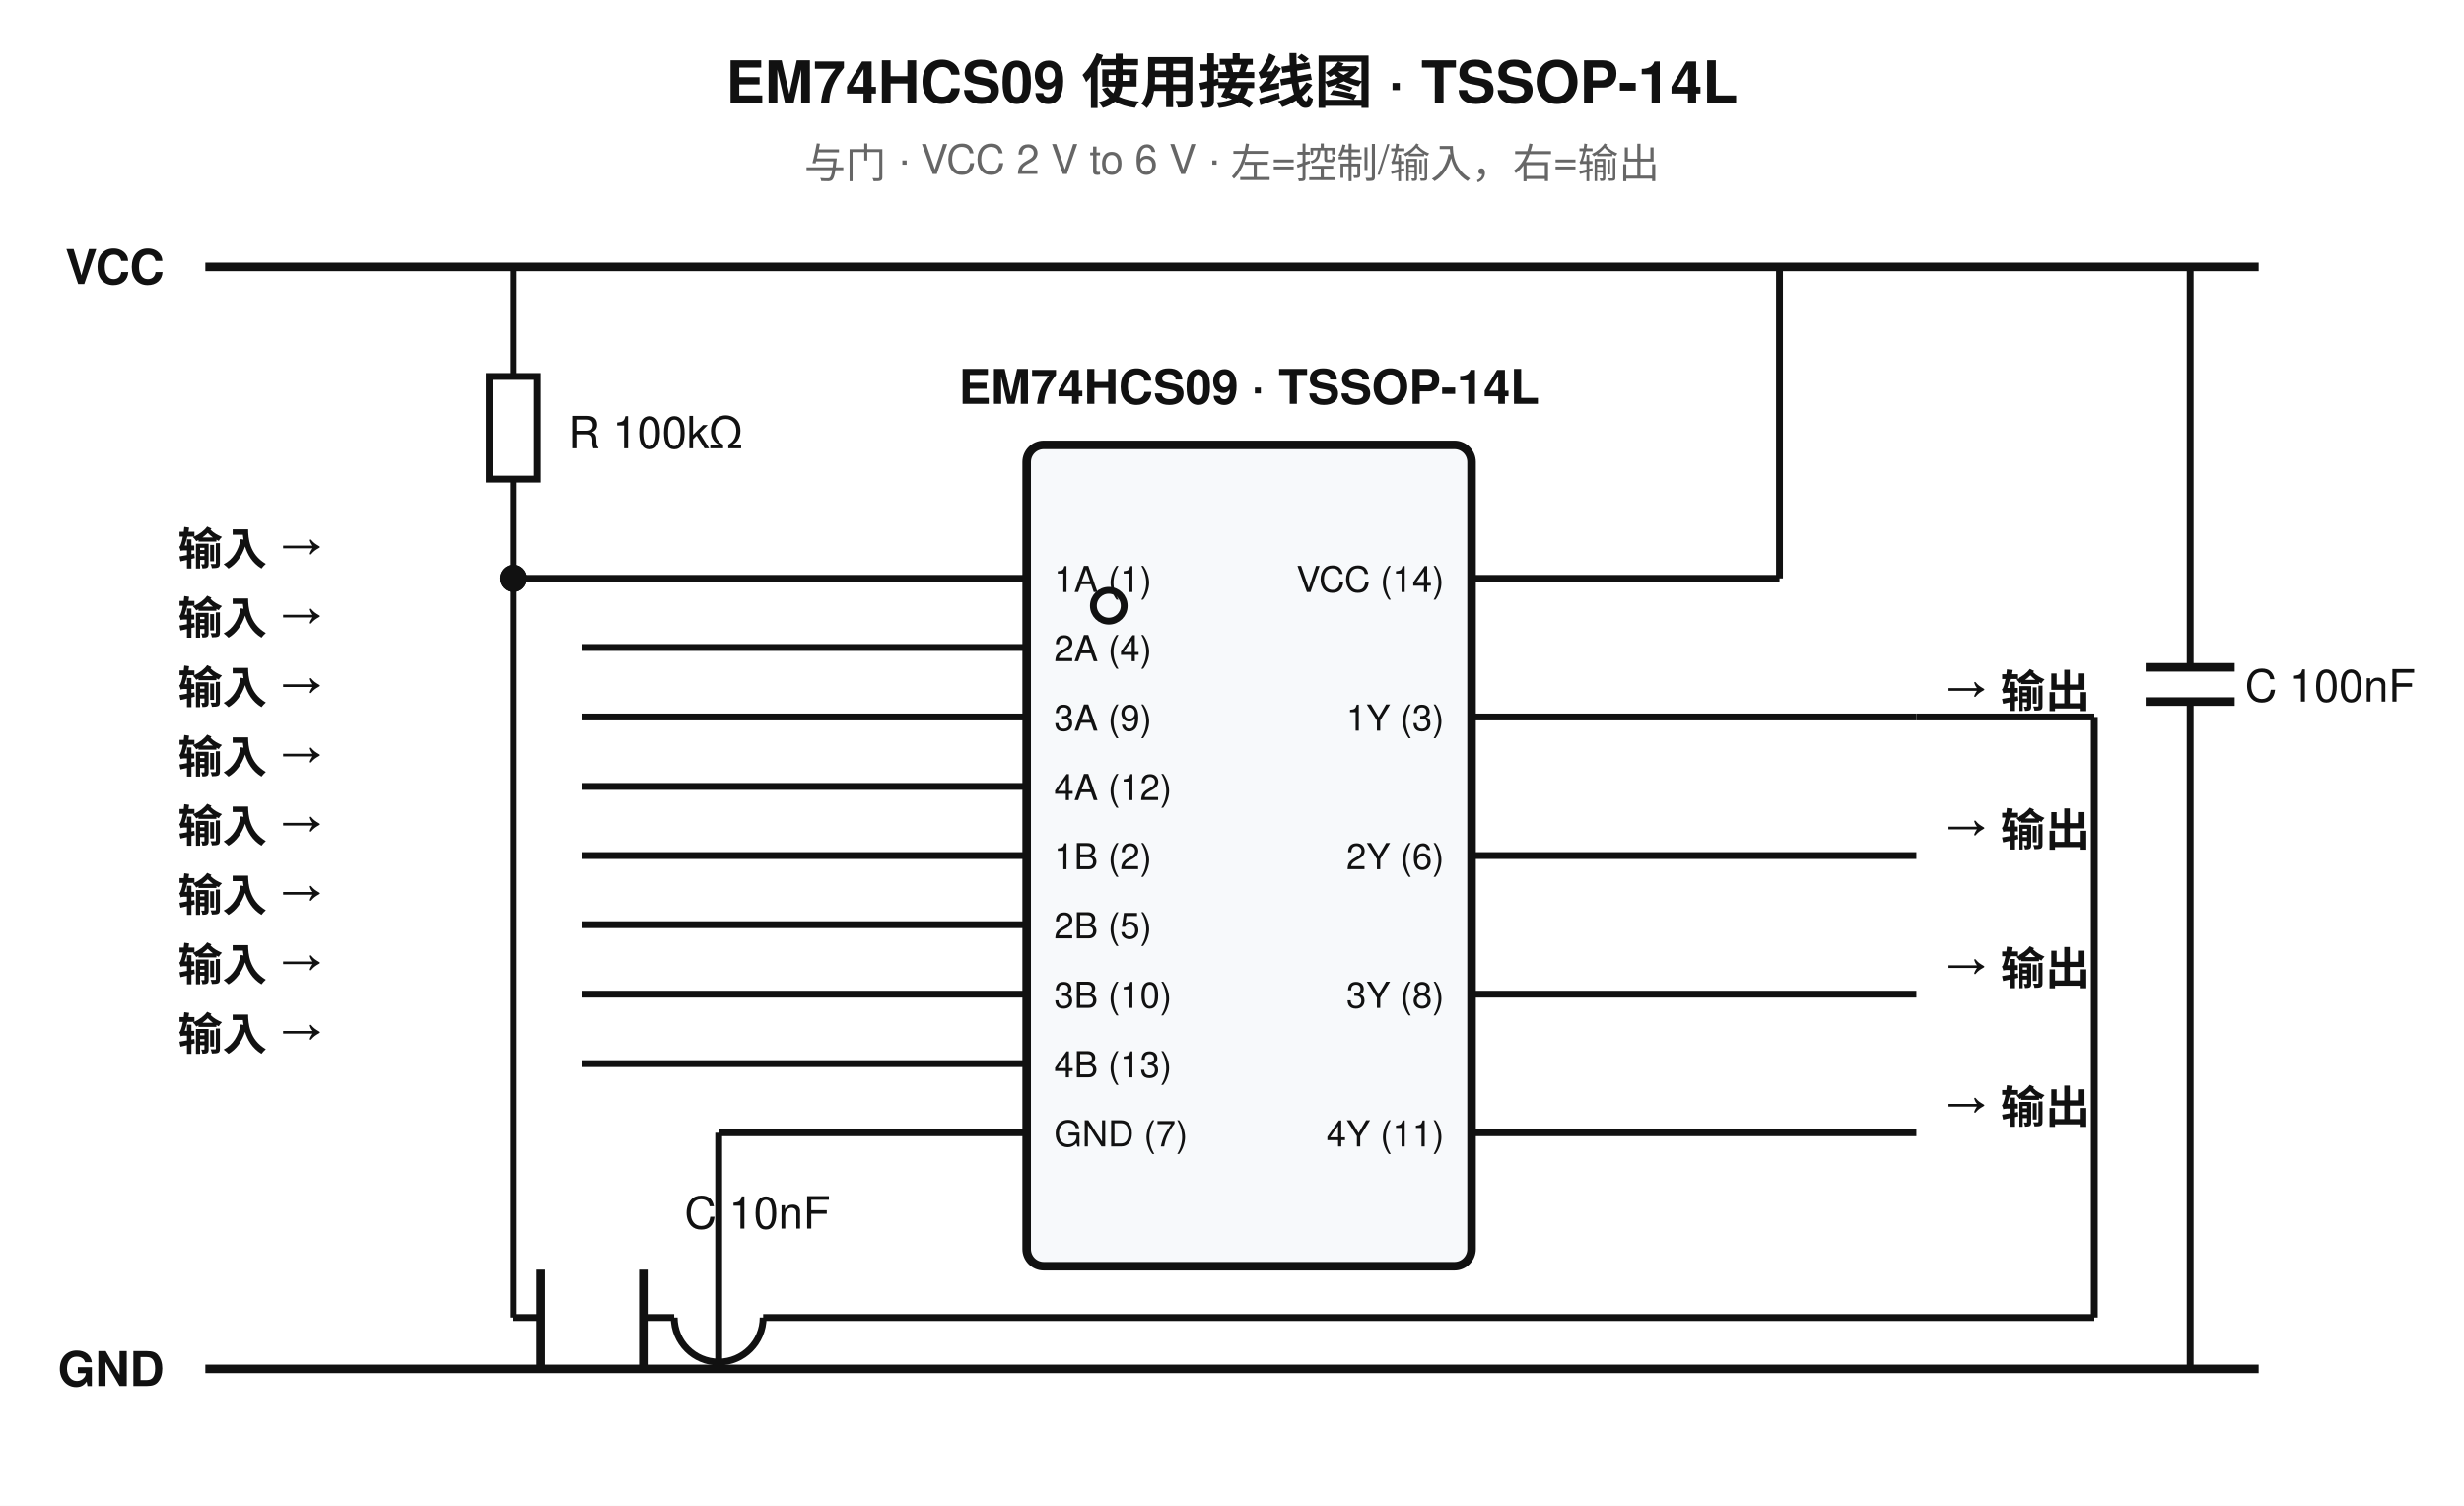
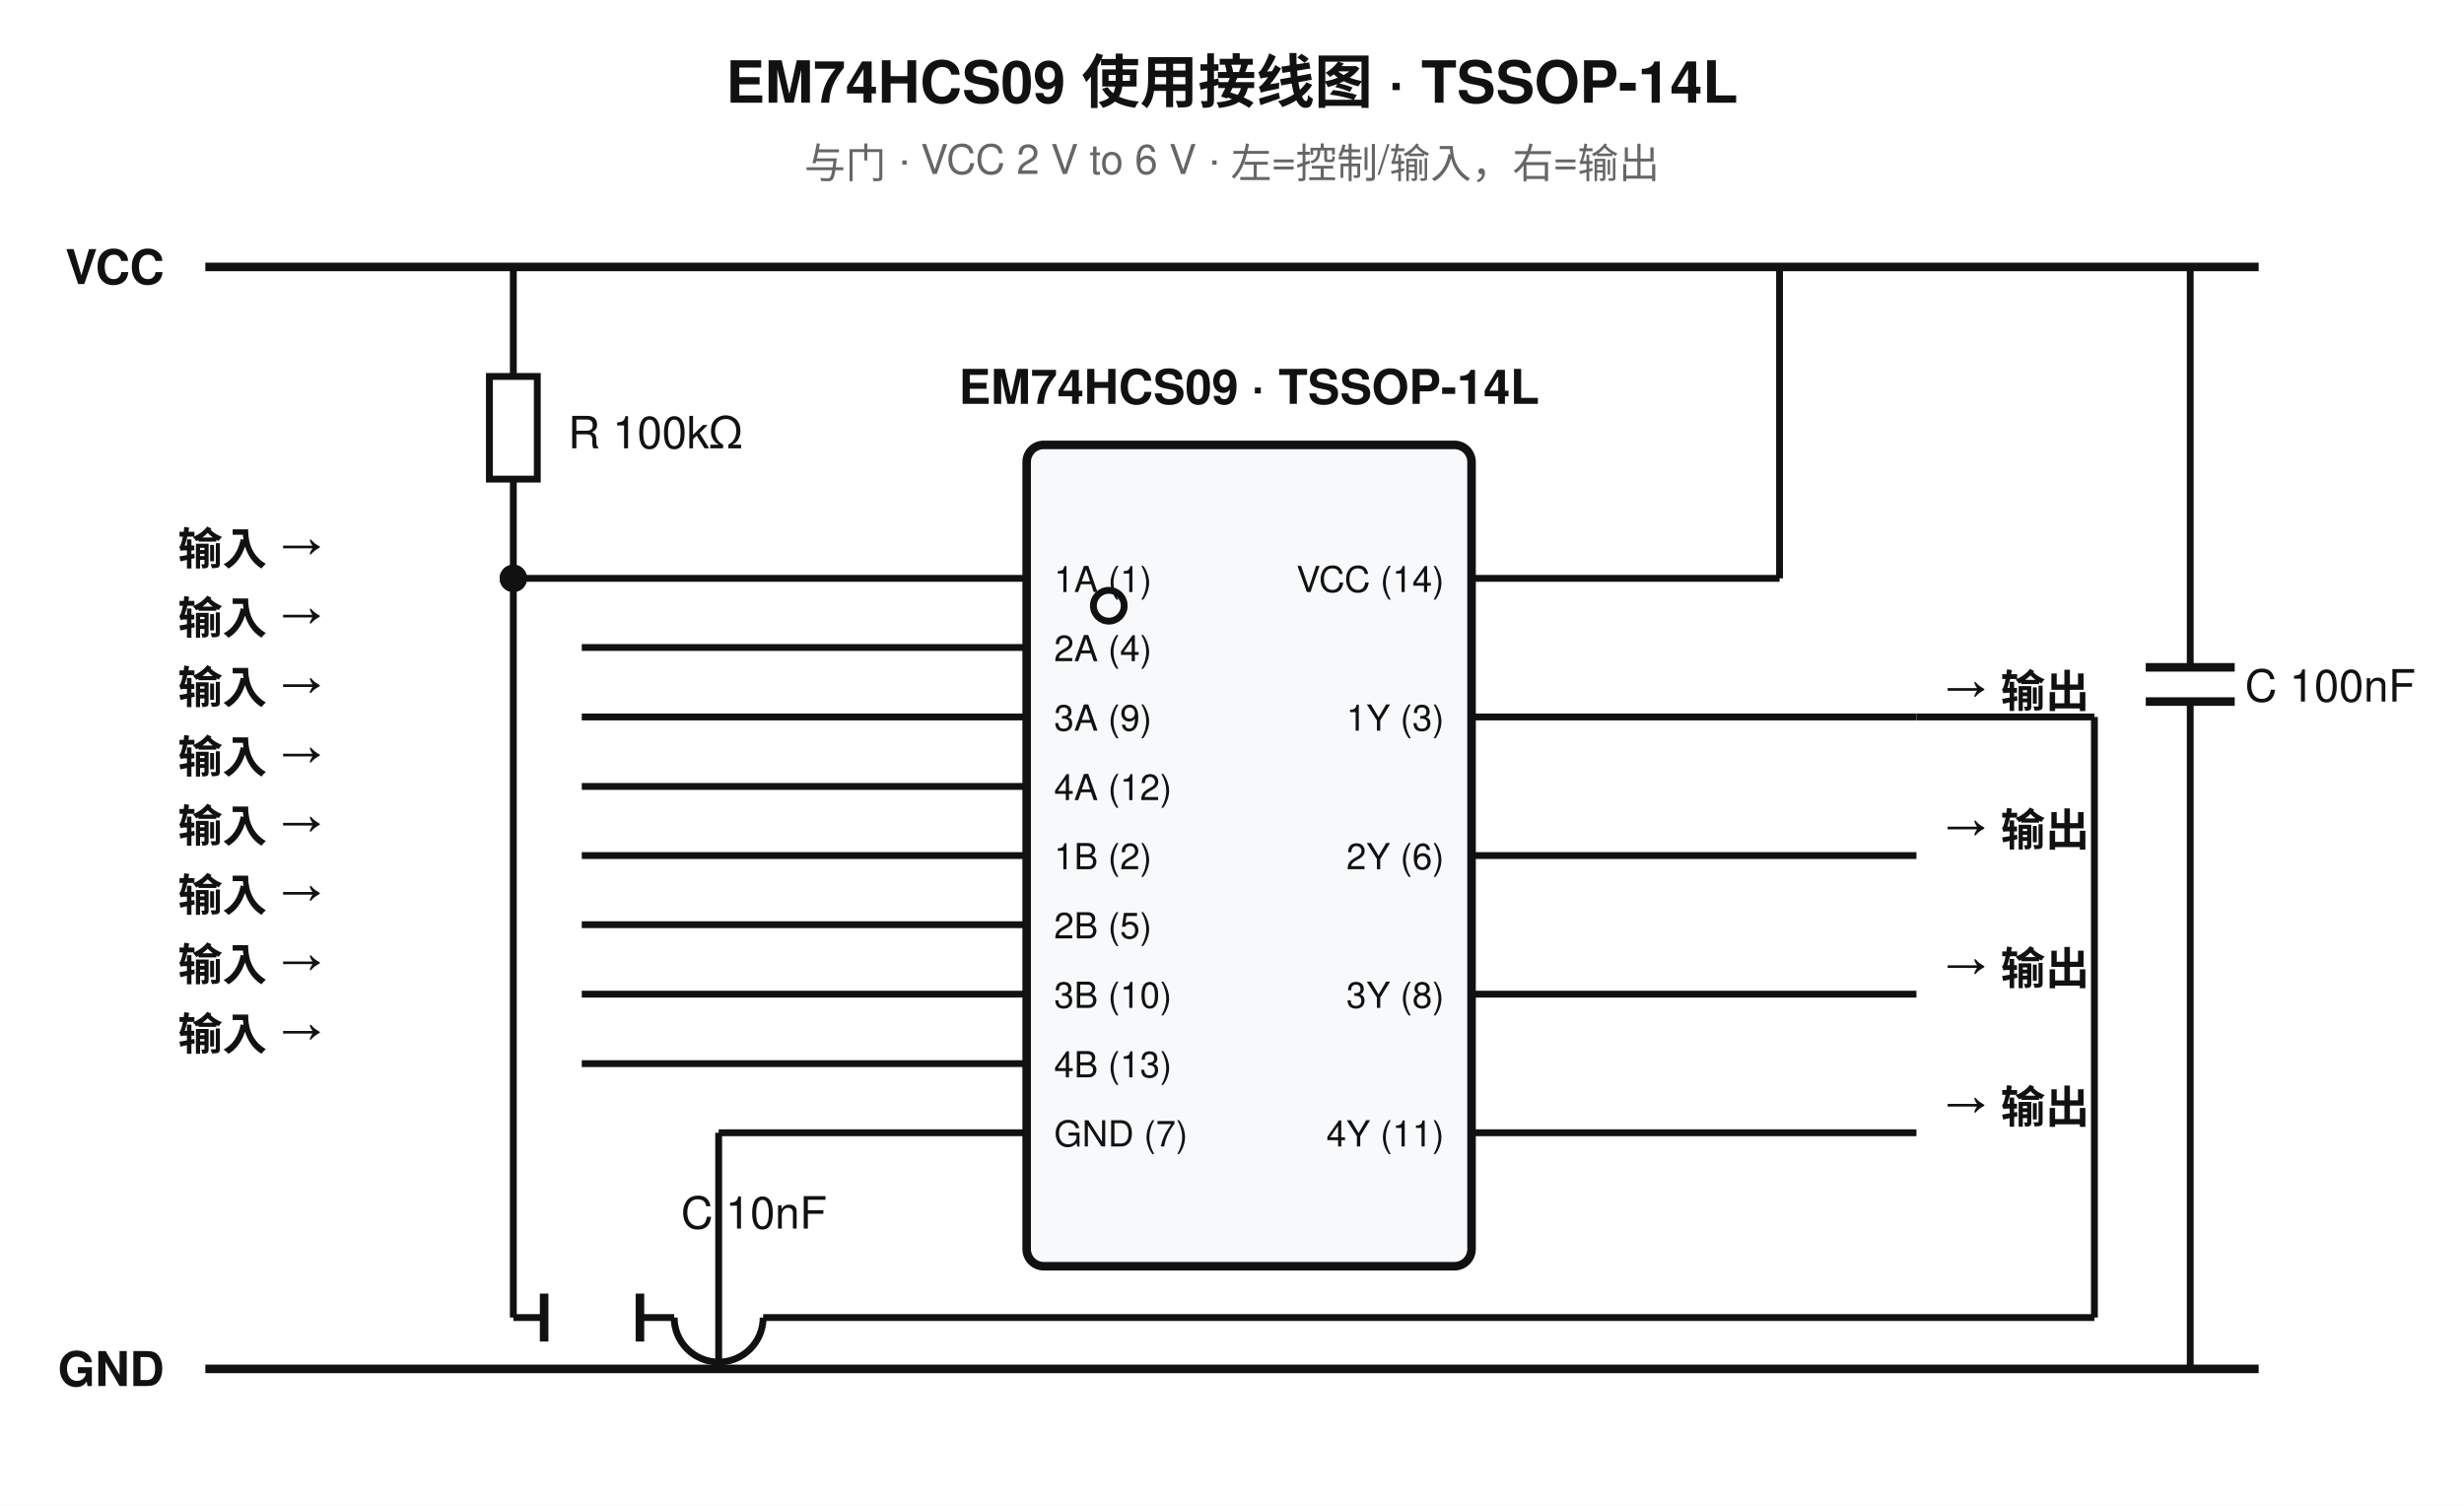
<svg xmlns="http://www.w3.org/2000/svg" viewBox="0 0 720 440" font-family="Helvetica,Arial,sans-serif">
  <rect width="720" height="440" fill="#fff" />
  <text x="360" y="30" text-anchor="middle" font-size="17" font-weight="bold" fill="#111">EM74HCS09 使用接线图 · TSSOP-14L</text>
  <text x="360" y="52" text-anchor="middle" font-size="12" fill="#666">与门 · VCC 2 V to 6 V · 左=控制/输入，右=输出</text>
  <line x1="60" y1="78" x2="660" y2="78" stroke="#111" stroke-width="2.5" />
  <text x="48" y="83" text-anchor="end" font-size="14" font-weight="bold" fill="#111">VCC</text>
  <line x1="60" y1="400" x2="660" y2="400" stroke="#111" stroke-width="2.5" />
  <text x="48" y="405" text-anchor="end" font-size="14" font-weight="bold" fill="#111">GND</text>
  <text x="365" y="118" text-anchor="middle" font-size="14" font-weight="bold" fill="#111">EM74HCS09 · TSSOP-14L</text>
  <rect x="300" y="130" width="130" height="240" rx="5" fill="#f7f9fb" stroke="#111" stroke-width="2.5" />
  <text x="308" y="173.0" font-size="10.5" fill="#111">1A (1)</text>
  <line x1="300" y1="169.0" x2="150" y2="169.0" stroke="#111" stroke-width="2" />
  <line x1="150" y1="78" x2="150" y2="110.0" stroke="#111" stroke-width="2" />
  <rect x="143" y="110.0" width="14" height="30" fill="#fff" stroke="#111" stroke-width="2" />
  <line x1="150" y1="140.0" x2="150" y2="169.0" stroke="#111" stroke-width="2" />
  <circle cx="150" cy="169.0" r="4" fill="#111" />
  <text x="166" y="131.0" font-size="13" fill="#111">R 100kΩ</text>
  <text x="52" y="165.0" font-size="13" font-weight="bold" fill="#111">输入 →</text>
  <text x="308" y="193.2" font-size="10.5" fill="#111">2A (4)</text>
  <line x1="300" y1="189.2" x2="170" y2="189.2" stroke="#111" stroke-width="2" />
  <text x="52" y="185.2" font-size="13" font-weight="bold" fill="#111">输入 →</text>
  <text x="308" y="213.5" font-size="10.5" fill="#111">3A (9)</text>
  <line x1="300" y1="209.5" x2="170" y2="209.5" stroke="#111" stroke-width="2" />
  <text x="52" y="205.5" font-size="13" font-weight="bold" fill="#111">输入 →</text>
  <text x="308" y="233.8" font-size="10.5" fill="#111">4A (12)</text>
  <line x1="300" y1="229.8" x2="170" y2="229.8" stroke="#111" stroke-width="2" />
  <text x="52" y="225.8" font-size="13" font-weight="bold" fill="#111">输入 →</text>
  <text x="308" y="254.0" font-size="10.5" fill="#111">1B (2)</text>
  <line x1="300" y1="250.0" x2="170" y2="250.0" stroke="#111" stroke-width="2" />
  <text x="52" y="246.0" font-size="13" font-weight="bold" fill="#111">输入 →</text>
  <text x="308" y="274.2" font-size="10.5" fill="#111">2B (5)</text>
  <line x1="300" y1="270.2" x2="170" y2="270.2" stroke="#111" stroke-width="2" />
  <text x="52" y="266.2" font-size="13" font-weight="bold" fill="#111">输入 →</text>
  <text x="308" y="294.5" font-size="10.5" fill="#111">3B (10)</text>
  <line x1="300" y1="290.5" x2="170" y2="290.5" stroke="#111" stroke-width="2" />
  <text x="52" y="286.5" font-size="13" font-weight="bold" fill="#111">输入 →</text>
  <text x="308" y="314.8" font-size="10.5" fill="#111">4B (13)</text>
  <line x1="300" y1="310.8" x2="170" y2="310.8" stroke="#111" stroke-width="2" />
  <text x="52" y="306.8" font-size="13" font-weight="bold" fill="#111">输入 →</text>
  <text x="308" y="335.0" font-size="10.5" fill="#111">GND (7)</text>
  <line x1="300" y1="331.0" x2="210" y2="331.0" stroke="#111" stroke-width="2" />
  <line x1="210" y1="331.0" x2="210" y2="400" stroke="#111" stroke-width="2" />
  <text x="422" y="173.0" text-anchor="end" font-size="10.5" fill="#111">VCC (14)</text>
  <line x1="430" y1="169.0" x2="520" y2="169.0" stroke="#111" stroke-width="2" />
  <line x1="520" y1="169.0" x2="520" y2="78" stroke="#111" stroke-width="2" />
  <text x="422" y="213.5" text-anchor="end" font-size="10.5" fill="#111">1Y (3)</text>
  <line x1="430" y1="209.5" x2="560" y2="209.5" stroke="#111" stroke-width="2" />
  <text x="568" y="205.5" font-size="13" font-weight="bold" fill="#111">→ 输出</text>
  <text x="422" y="254.0" text-anchor="end" font-size="10.5" fill="#111">2Y (6)</text>
  <line x1="430" y1="250.0" x2="560" y2="250.0" stroke="#111" stroke-width="2" />
  <text x="568" y="246.0" font-size="13" font-weight="bold" fill="#111">→ 输出</text>
  <text x="422" y="294.5" text-anchor="end" font-size="10.5" fill="#111">3Y (8)</text>
  <line x1="430" y1="290.5" x2="560" y2="290.5" stroke="#111" stroke-width="2" />
  <text x="568" y="286.5" font-size="13" font-weight="bold" fill="#111">→ 输出</text>
  <text x="422" y="335.0" text-anchor="end" font-size="10.5" fill="#111">4Y (11)</text>
  <line x1="430" y1="331.0" x2="560" y2="331.0" stroke="#111" stroke-width="2" />
  <text x="568" y="327.0" font-size="13" font-weight="bold" fill="#111">→ 输出</text>
  <circle cx="324" cy="177.0" r="4.5" fill="none" stroke="#111" stroke-width="2" />
  <line x1="560" y1="209.5" x2="612" y2="209.5" stroke="#111" stroke-width="2" />
  <line x1="612" y1="209.5" x2="612" y2="385" stroke="#111" stroke-width="2" />
-   <line x1="158" y1="385" x2="150" y2="385" stroke="#111" stroke-width="2" />
-   <line x1="158" y1="371" x2="158" y2="399" stroke="#111" stroke-width="2.5" />
-   <line x1="188" y1="371" x2="188" y2="399" stroke="#111" stroke-width="2.5" />
-   <line x1="188" y1="385" x2="197" y2="385" stroke="#111" stroke-width="2" />
+   <line x1="159" y1="385" x2="150" y2="385" stroke="#111" stroke-width="2" />
+   <line x1="159" y1="378" x2="159" y2="392" stroke="#111" stroke-width="2.5" />
+   <line x1="187" y1="378" x2="187" y2="392" stroke="#111" stroke-width="2.5" />
+   <line x1="187" y1="385" x2="197" y2="385" stroke="#111" stroke-width="2" />
  <path d="M197,385 A13,13 0 0,0 223,385" fill="none" stroke="#111" stroke-width="2" />
  <line x1="223" y1="385" x2="612" y2="385" stroke="#111" stroke-width="2" />
-   <text x="200" y="359" font-size="13" fill="#111">C 10nF</text>
+   <text x="199" y="359" font-size="13" fill="#111">C 10nF</text>
  <line x1="150" y1="385" x2="150" y2="169.0" stroke="#111" stroke-width="2" />
  <circle cx="150" cy="169.0" r="4" fill="#111" />
  <text x="656" y="205" font-size="13" fill="#111">C 100nF</text>
  <line x1="640" y1="78" x2="640" y2="195" stroke="#111" stroke-width="2" />
  <line x1="627" y1="195" x2="653" y2="195" stroke="#111" stroke-width="2.5" />
  <line x1="627" y1="205" x2="653" y2="205" stroke="#111" stroke-width="2.5" />
  <line x1="640" y1="205" x2="640" y2="400" stroke="#111" stroke-width="2" />
</svg>
